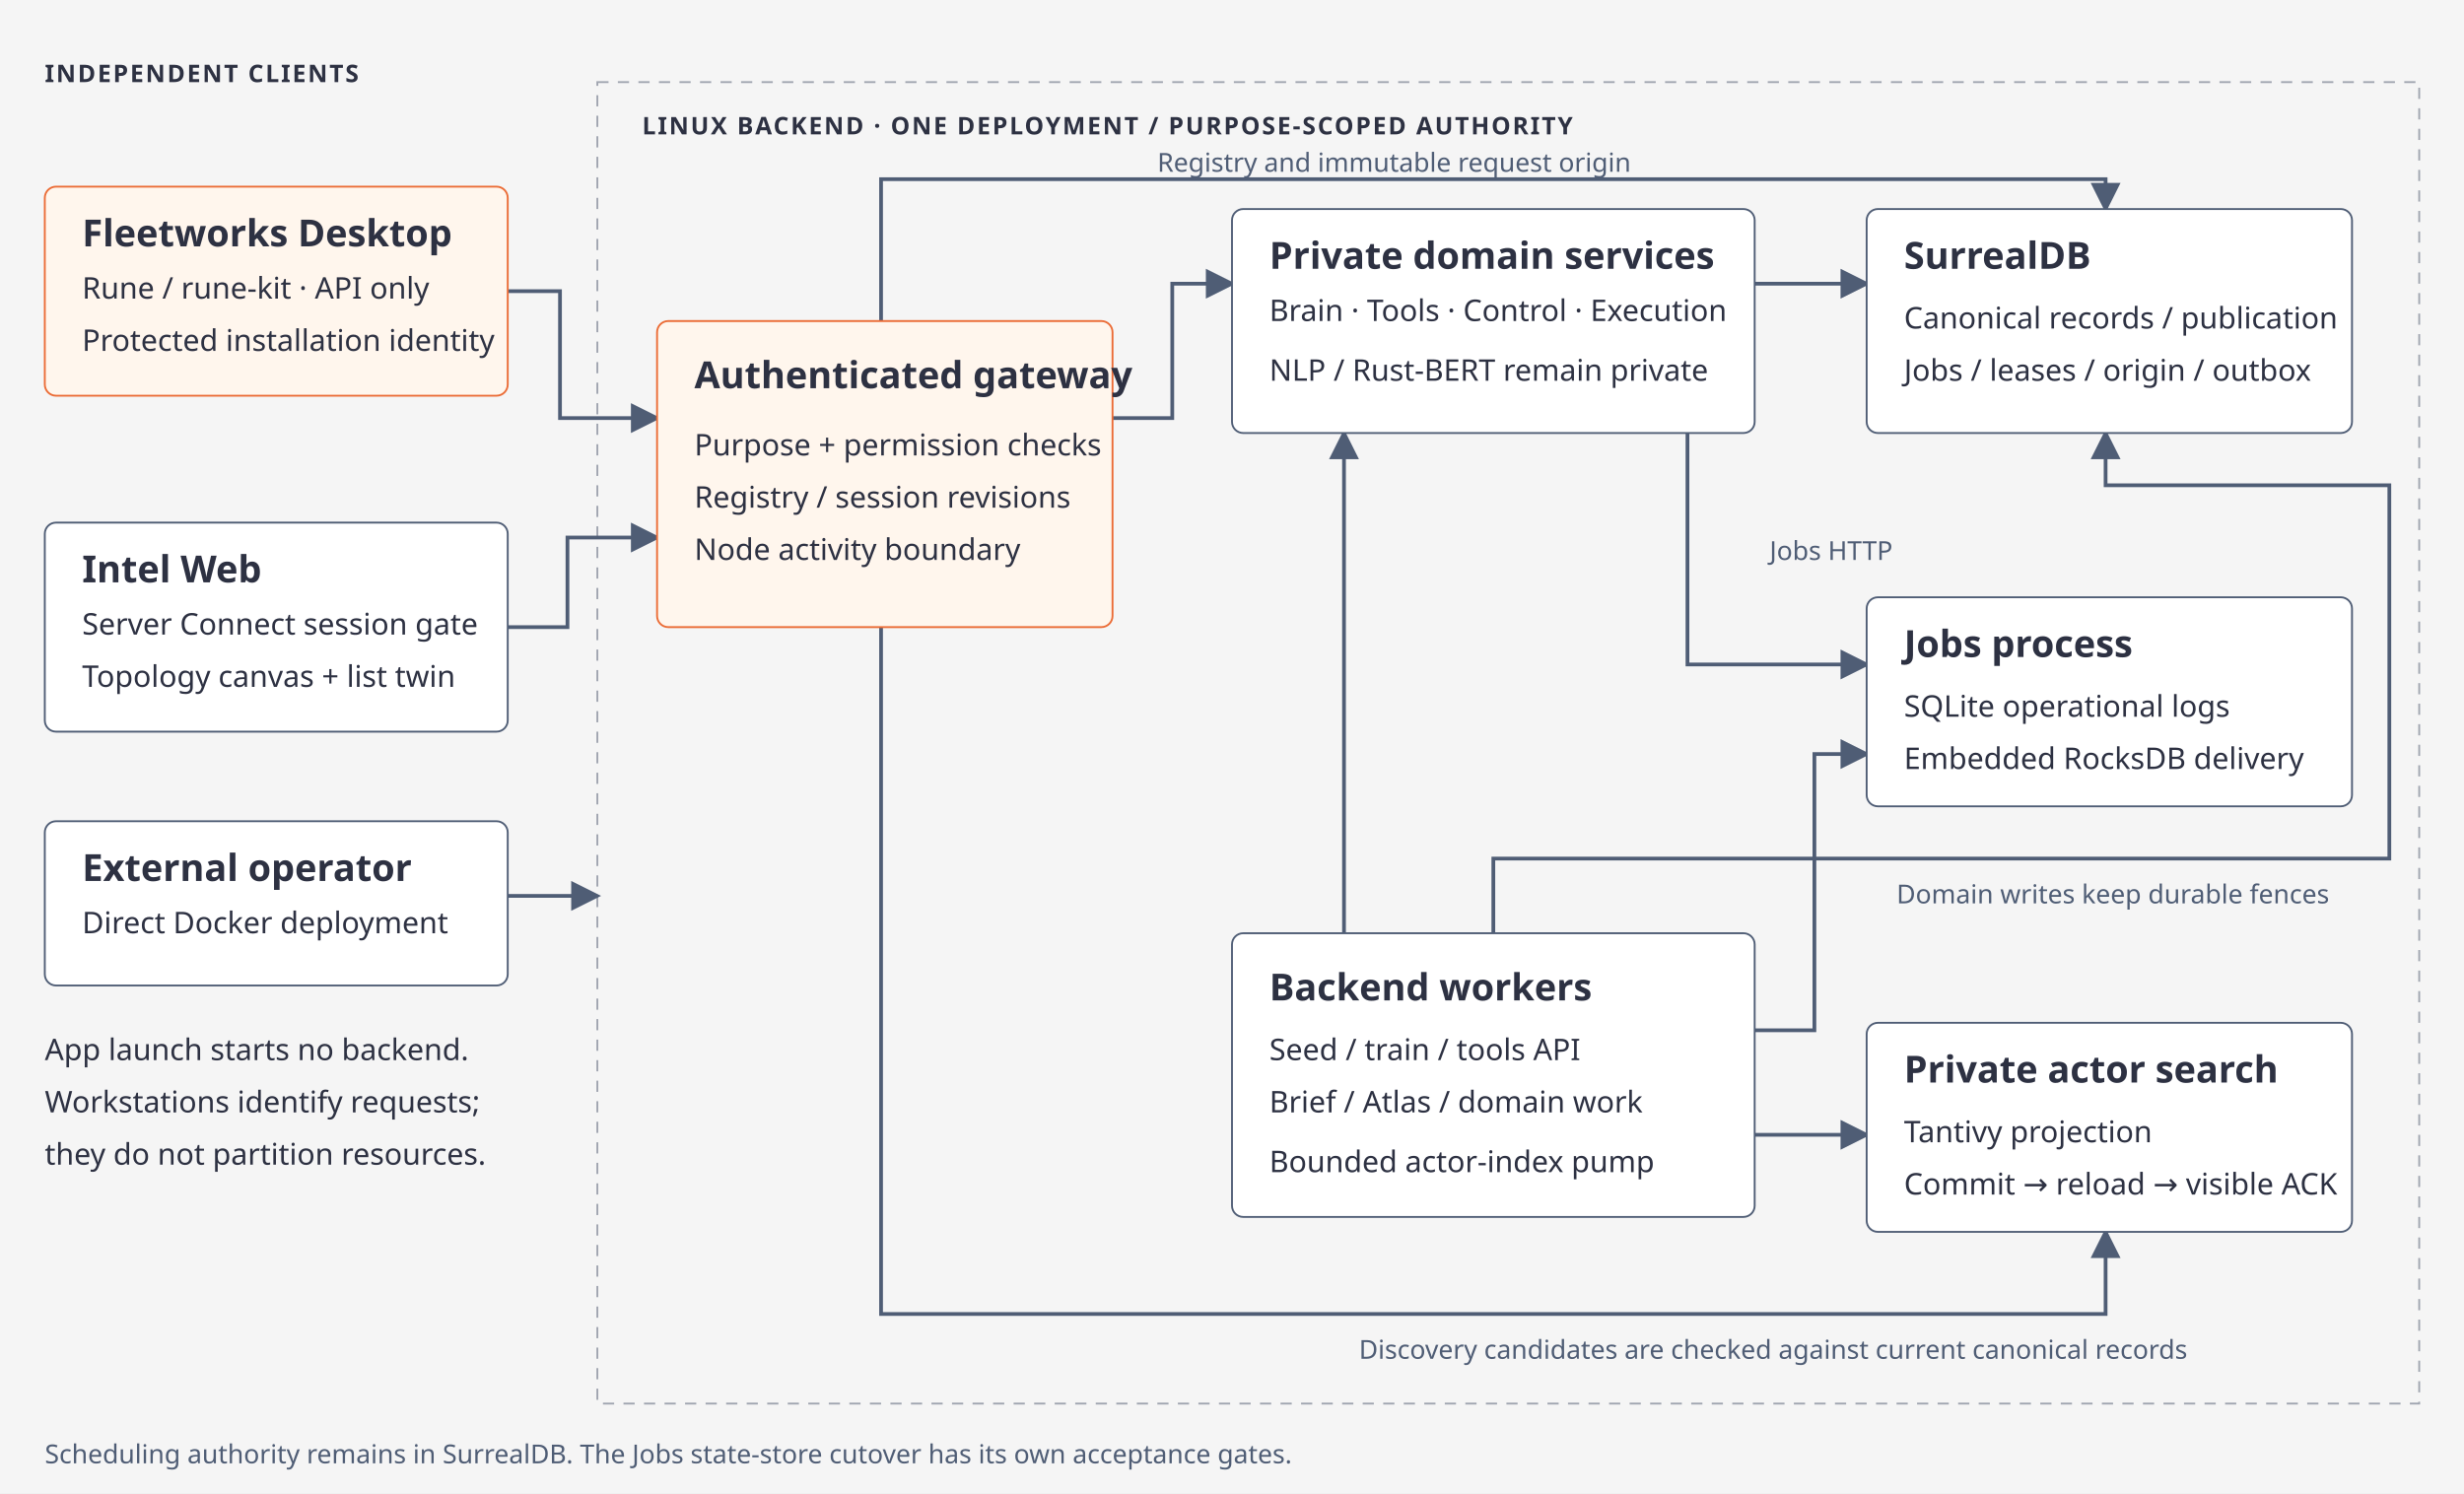
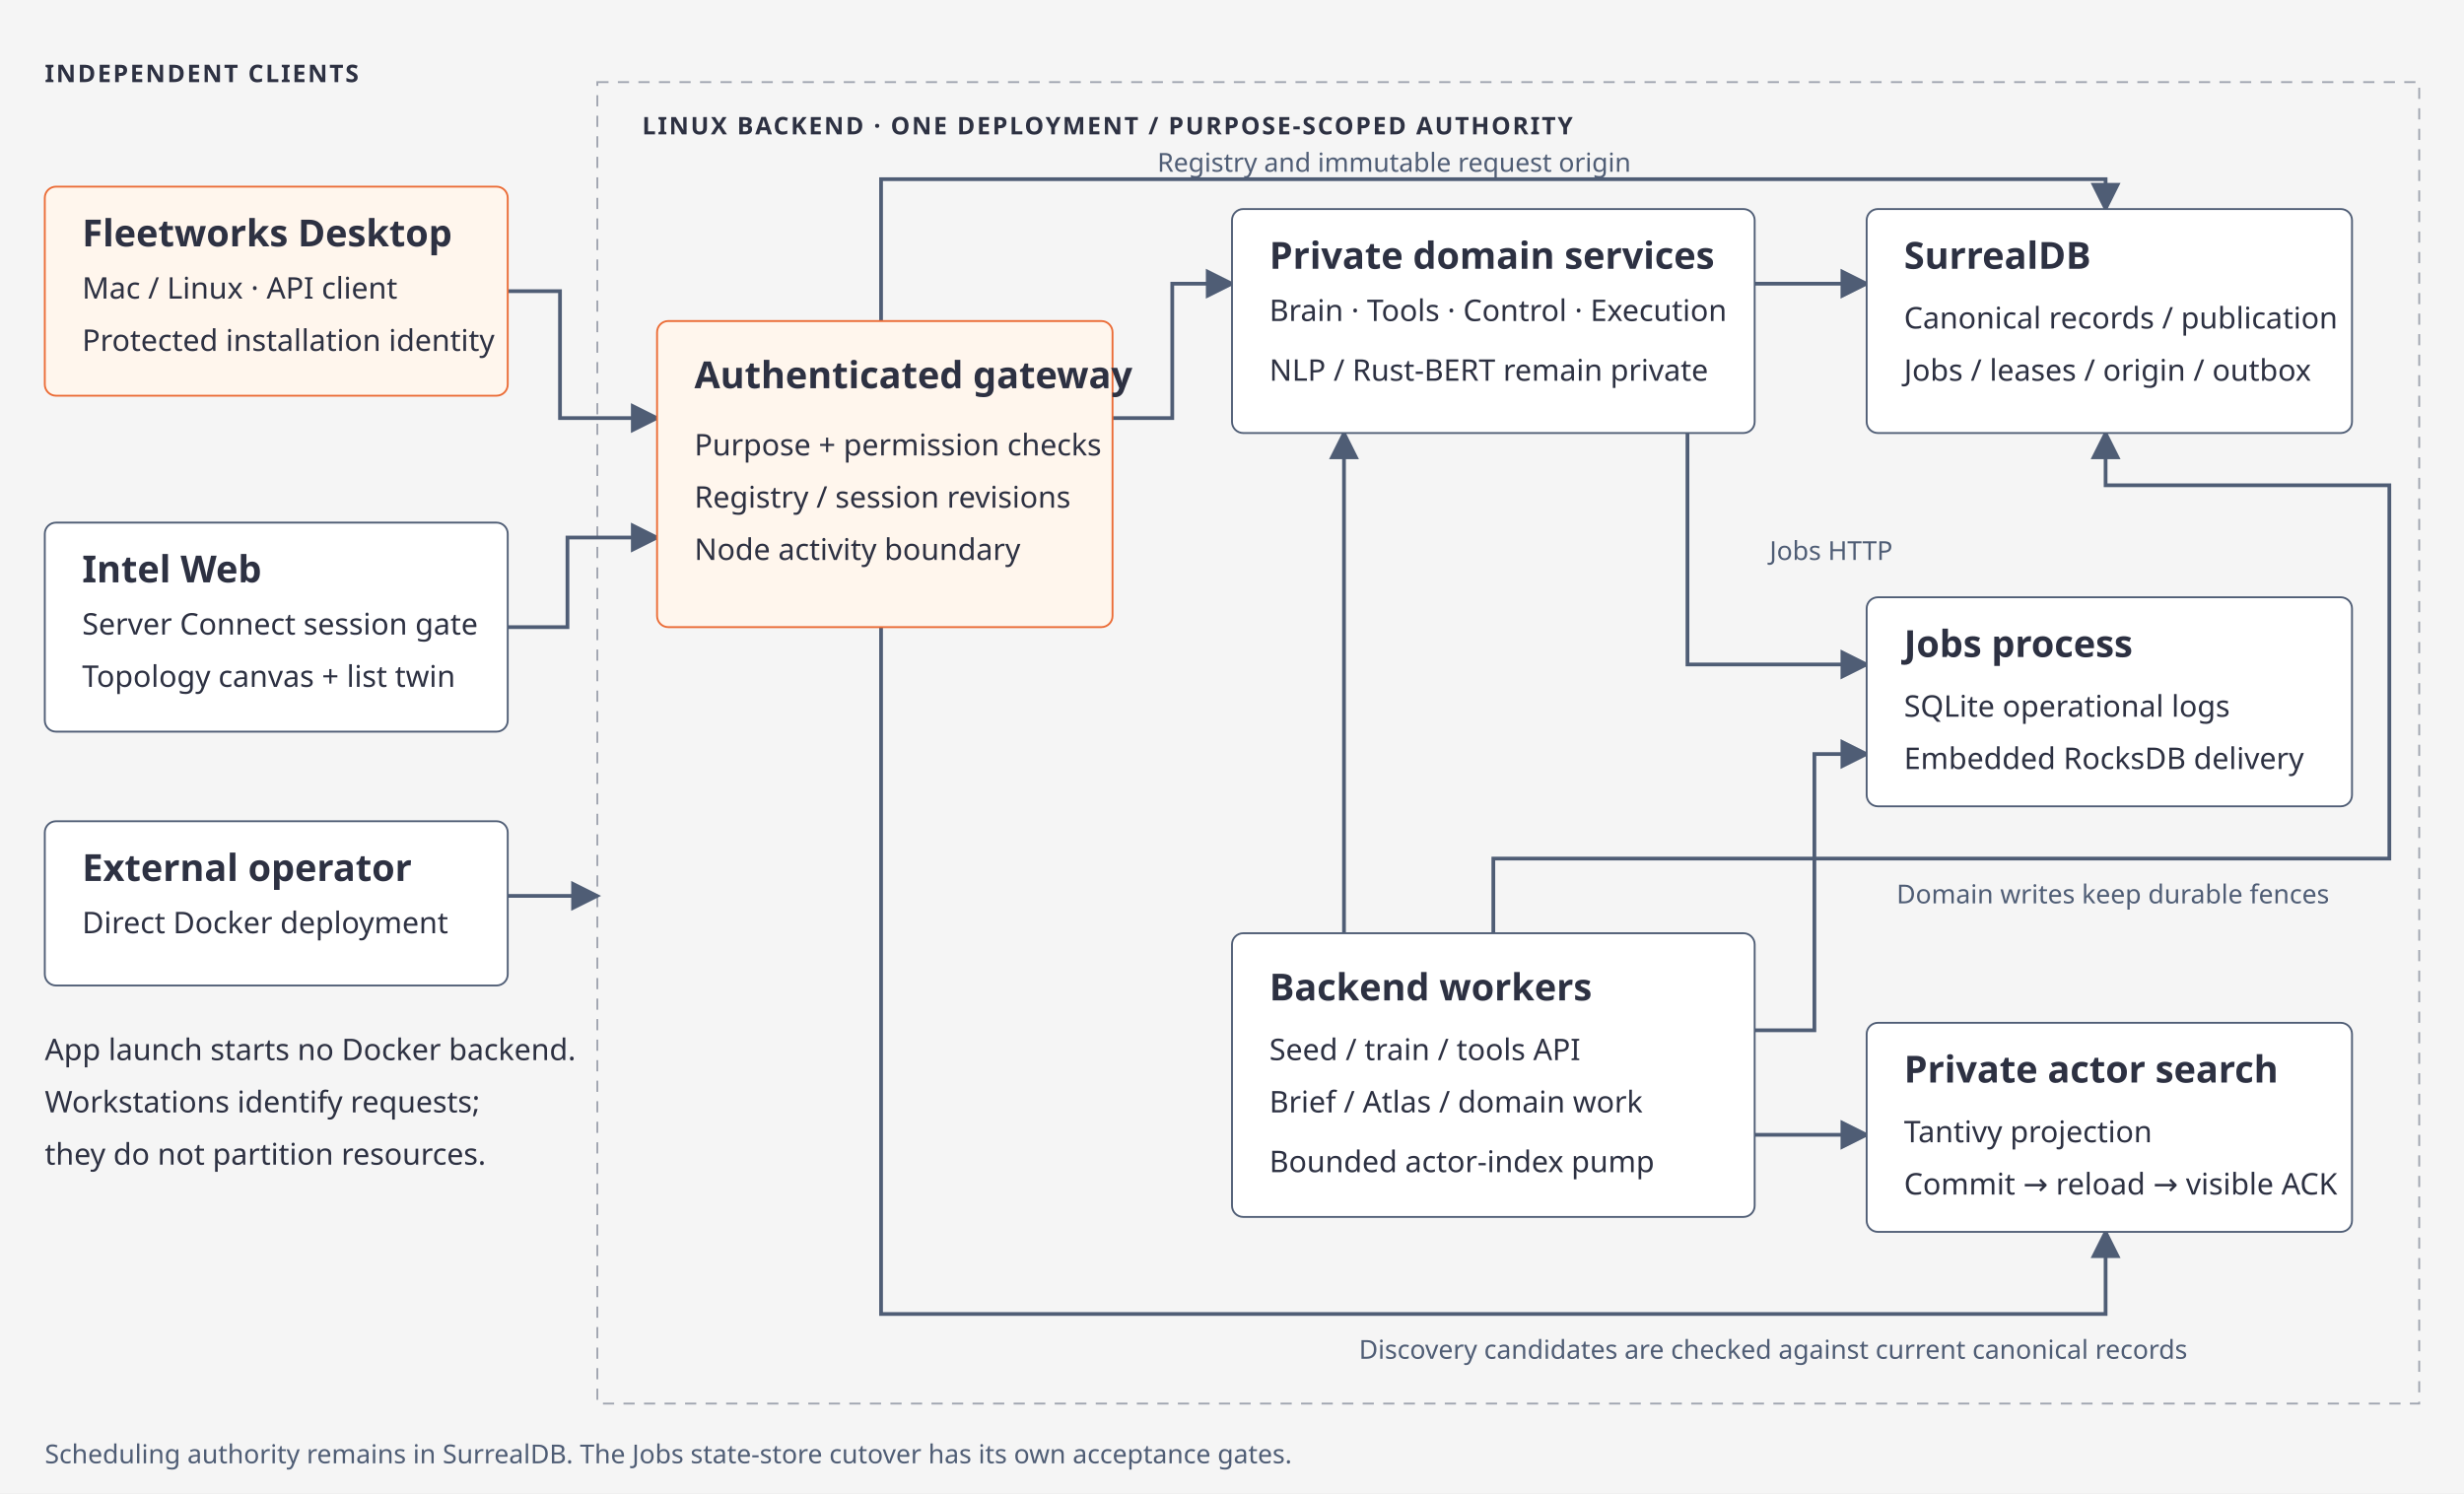
<svg xmlns="http://www.w3.org/2000/svg" viewBox="0 0 1320 800" role="img" aria-labelledby="fleetworks-title fleetworks-desc">
  <defs>
    <marker id="fleetworks-arrow" markerWidth="8" markerHeight="8" refX="7" refY="4" orient="auto">
      <path d="M0 0L8 4L0 8Z" fill="#4f5d75" />
    </marker>
  </defs>
  <style>text{font-family:Geist,system-ui,sans-serif;fill:#2d3142}.label{font-size:20px;font-weight:600}.note{font-size:16px}.zone{font-size:13px;font-weight:600;letter-spacing:1px}.node{fill:#fff;stroke:#4f5d75}.accent{fill:#fff6ed;stroke:#eb6c36}.edge{fill:none;stroke:#4f5d75;stroke-width:2;marker-end:url(#fleetworks-arrow)}.minor{fill:#4f5d75;font-size:14px}</style>
  <rect width="1320" height="800" fill="#f5f5f5" />
  <path d="M320 44H1296V752H320Z" fill="none" stroke="#a0a5b0" stroke-dasharray="6 5" />
  <text x="24" y="44" class="zone">INDEPENDENT CLIENTS</text>
  <text x="344" y="72" class="zone">LINUX BACKEND · ONE DEPLOYMENT / PURPOSE-SCOPED AUTHORITY</text>
  <path d="M272 156H300V224H352" class="edge" />
  <path d="M272 336H304V288H352" class="edge" />
  <path d="M596 224H628V152H660" class="edge" />
  <path d="M940 152H1000" class="edge" />
  <path d="M472 172V96H1128V112" class="edge" />
  <path d="M800 500V460H1280V260H1128V232" class="edge" />
  <path d="M940 552H972V404H1000" class="edge" />
  <path d="M904 232V356H1000" class="edge" />
  <path d="M472 336V704H1128V660" class="edge" />
  <path d="M940 608H1000" class="edge" />
  <path d="M720 500V232" class="edge" />
  <path d="M272 480H320" class="edge" />
  <rect x="24" y="100" width="248" height="112" rx="6" class="accent" />
  <text x="44" y="132" class="label">Fleetworks Desktop</text>
-   <text x="44" y="160" class="note">Rune / rune-kit · API only</text>
+   <text x="44" y="160" class="note">Mac / Linux · API client</text>
  <text x="44" y="188" class="note">Protected installation identity</text>
  <rect x="24" y="280" width="248" height="112" rx="6" class="node" />
  <text x="44" y="312" class="label">Intel Web</text>
  <text x="44" y="340" class="note">Server Connect session gate</text>
  <text x="44" y="368" class="note">Topology canvas + list twin</text>
  <rect x="24" y="440" width="248" height="88" rx="6" class="node" />
  <text x="44" y="472" class="label">External operator</text>
  <text x="44" y="500" class="note">Direct Docker deployment</text>
-   <text x="24" y="568" class="note">App launch starts no backend.</text>
+   <text x="24" y="568" class="note">App launch starts no Docker backend.</text>
  <text x="24" y="596" class="note">Workstations identify requests;</text>
  <text x="24" y="624" class="note">they do not partition resources.</text>
  <rect x="352" y="172" width="244" height="164" rx="6" class="accent" />
  <text x="372" y="208" class="label">Authenticated gateway</text>
  <text x="372" y="244" class="note">Purpose + permission checks</text>
  <text x="372" y="272" class="note">Registry / session revisions</text>
  <text x="372" y="300" class="note">Node activity boundary</text>
  <text x="620" y="92" class="minor">Registry and immutable request origin</text>
  <rect x="660" y="112" width="280" height="120" rx="6" class="node" />
  <text x="680" y="144" class="label">Private domain services</text>
  <text x="680" y="172" class="note">Brain · Tools · Control · Execution</text>
  <text x="680" y="204" class="note">NLP / Rust-BERT remain private</text>
  <rect x="1000" y="112" width="260" height="120" rx="6" class="node" />
  <text x="1020" y="144" class="label">SurrealDB</text>
  <text x="1020" y="176" class="note">Canonical records / publication</text>
  <text x="1020" y="204" class="note">Jobs / leases / origin / outbox</text>
  <rect x="1000" y="320" width="260" height="112" rx="6" class="node" />
  <text x="1020" y="352" class="label">Jobs process</text>
  <text x="1020" y="384" class="note">SQLite operational logs</text>
  <text x="1020" y="412" class="note">Embedded RocksDB delivery</text>
  <text x="948" y="300" class="minor">Jobs HTTP</text>
  <text x="1016" y="484" class="minor">Domain writes keep durable fences</text>
  <rect x="660" y="500" width="280" height="152" rx="6" class="node" />
  <text x="680" y="536" class="label">Backend workers</text>
  <text x="680" y="568" class="note">Seed / train / tools API</text>
  <text x="680" y="596" class="note">Brief / Atlas / domain work</text>
  <text x="680" y="628" class="note">Bounded actor-index pump</text>
  <rect x="1000" y="548" width="260" height="112" rx="6" class="node" />
  <text x="1020" y="580" class="label">Private actor search</text>
  <text x="1020" y="612" class="note">Tantivy projection</text>
  <text x="1020" y="640" class="note">Commit → reload → visible ACK</text>
  <text x="728" y="728" class="minor">Discovery candidates are checked against current canonical records</text>
  <text x="24" y="784" class="minor">Scheduling authority remains in SurrealDB. The Jobs state-store cutover has its own acceptance gates.</text>
</svg>
